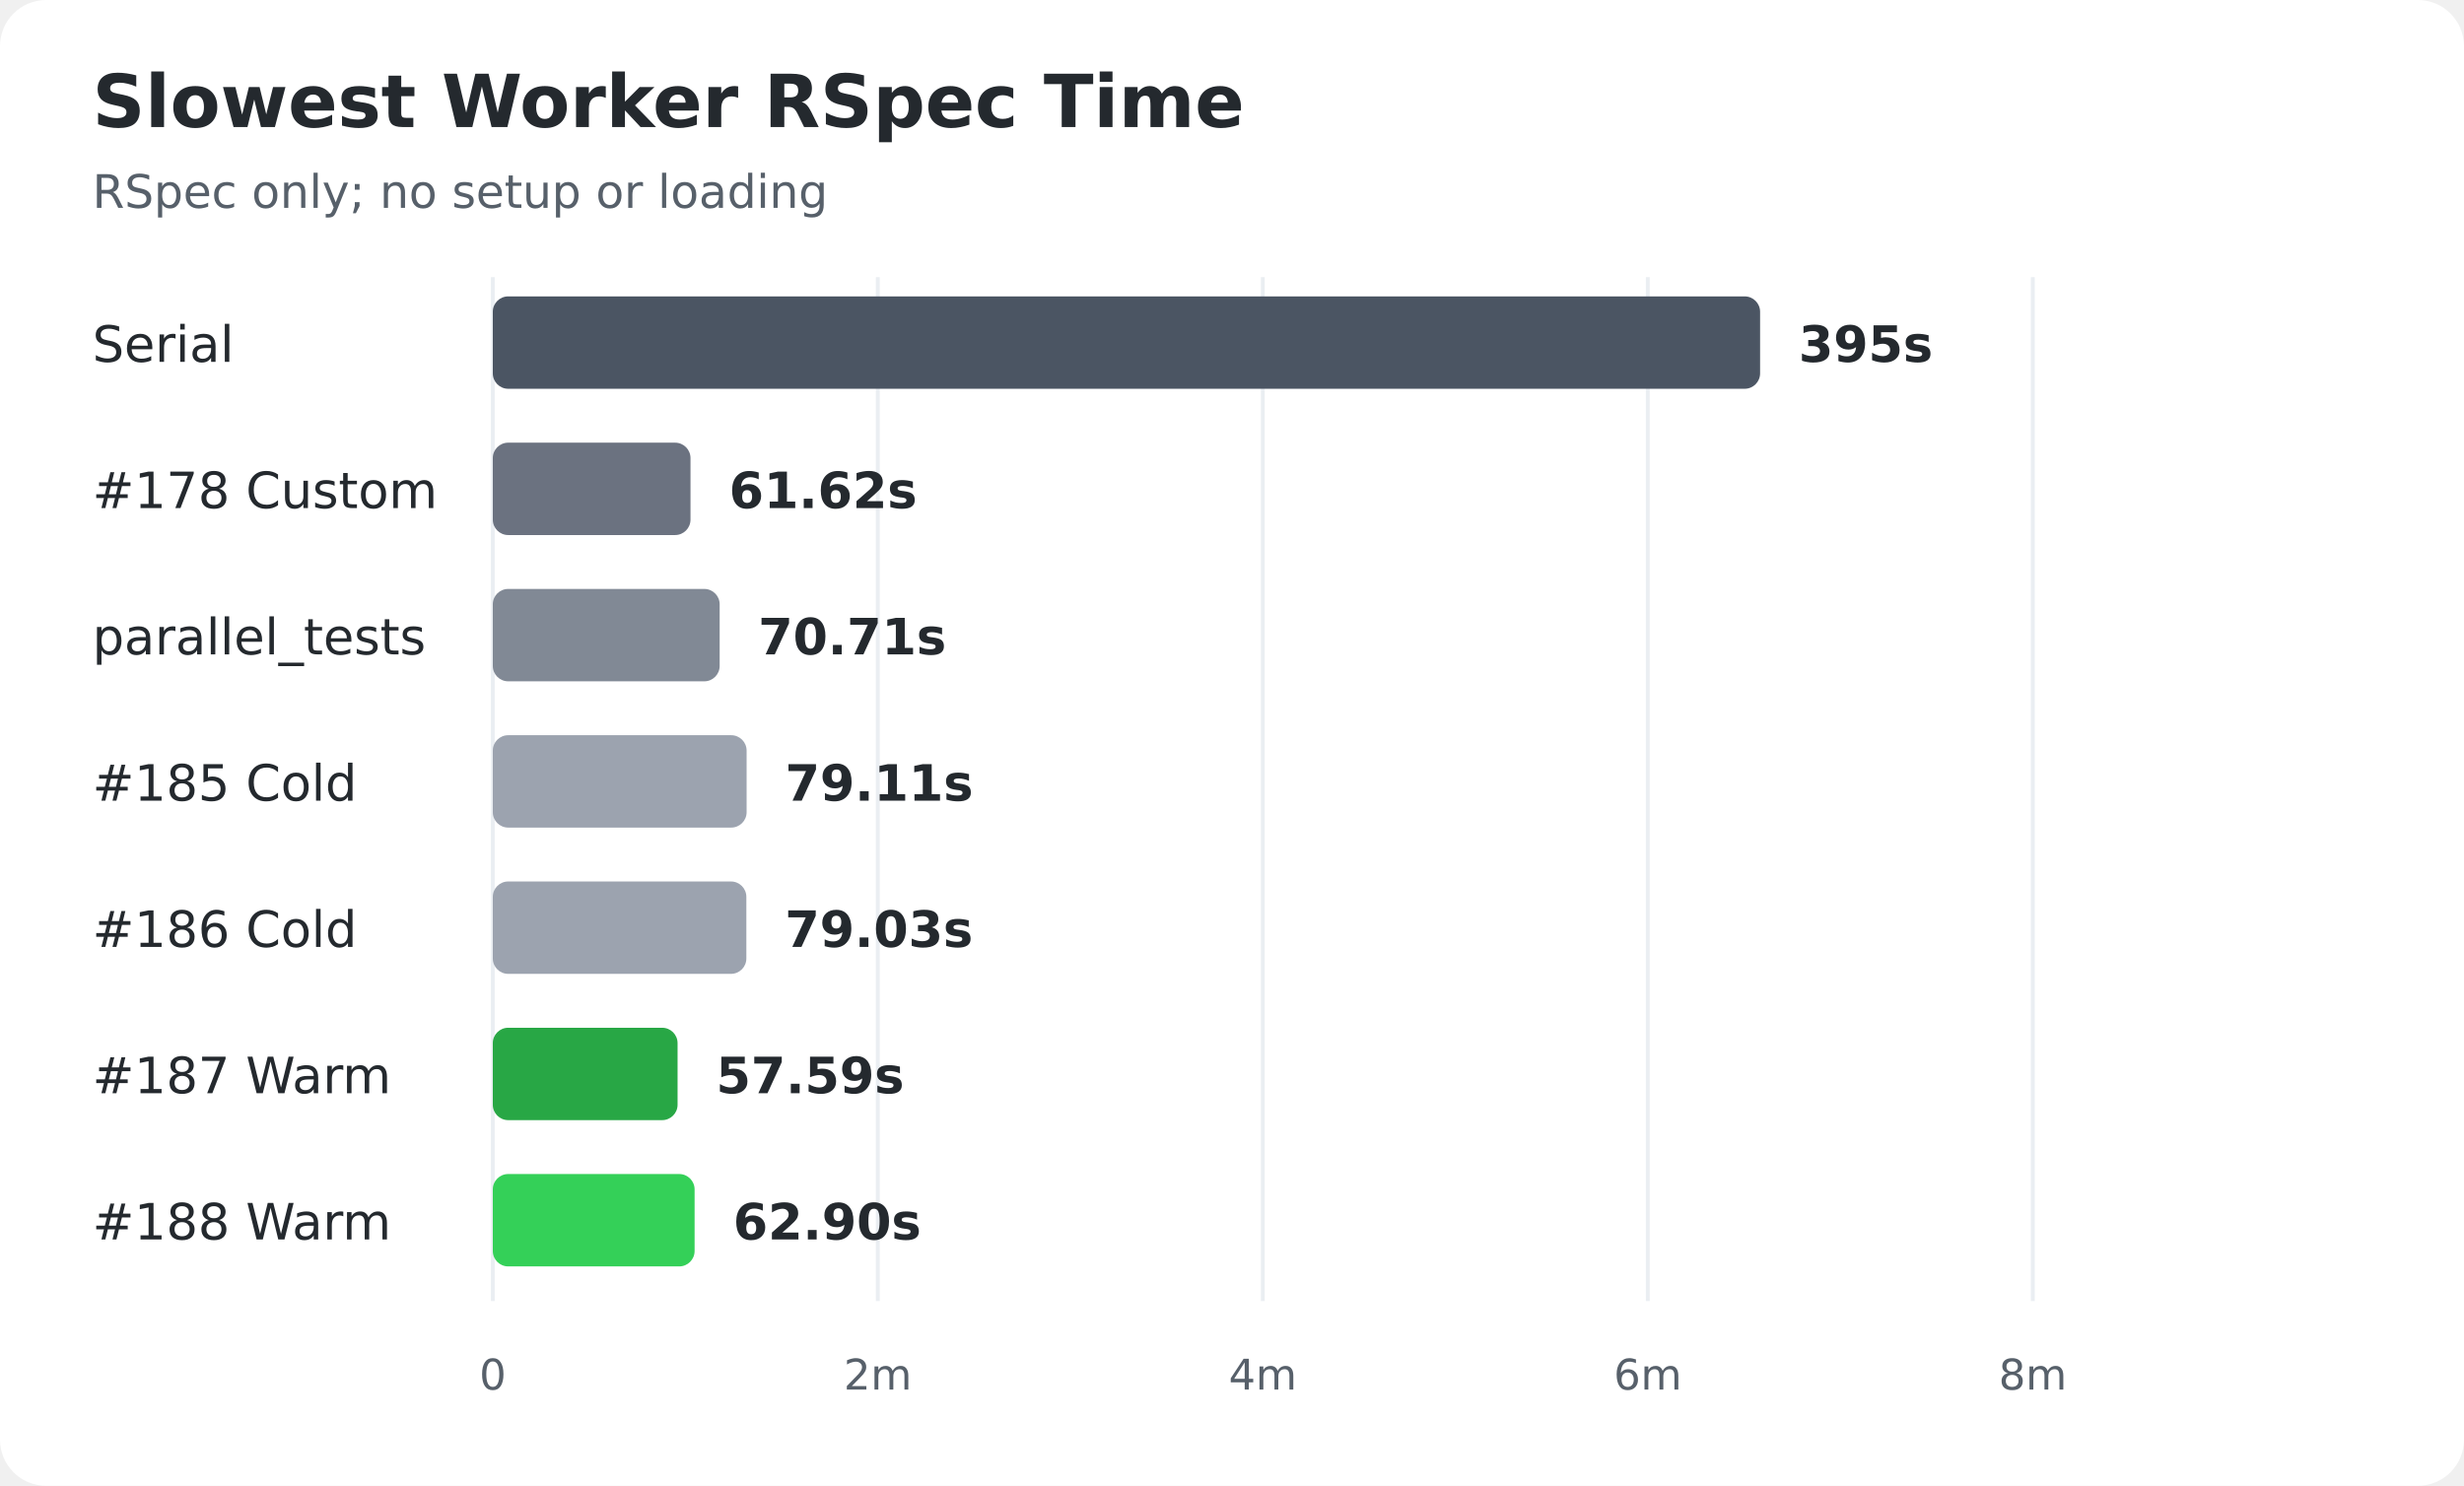
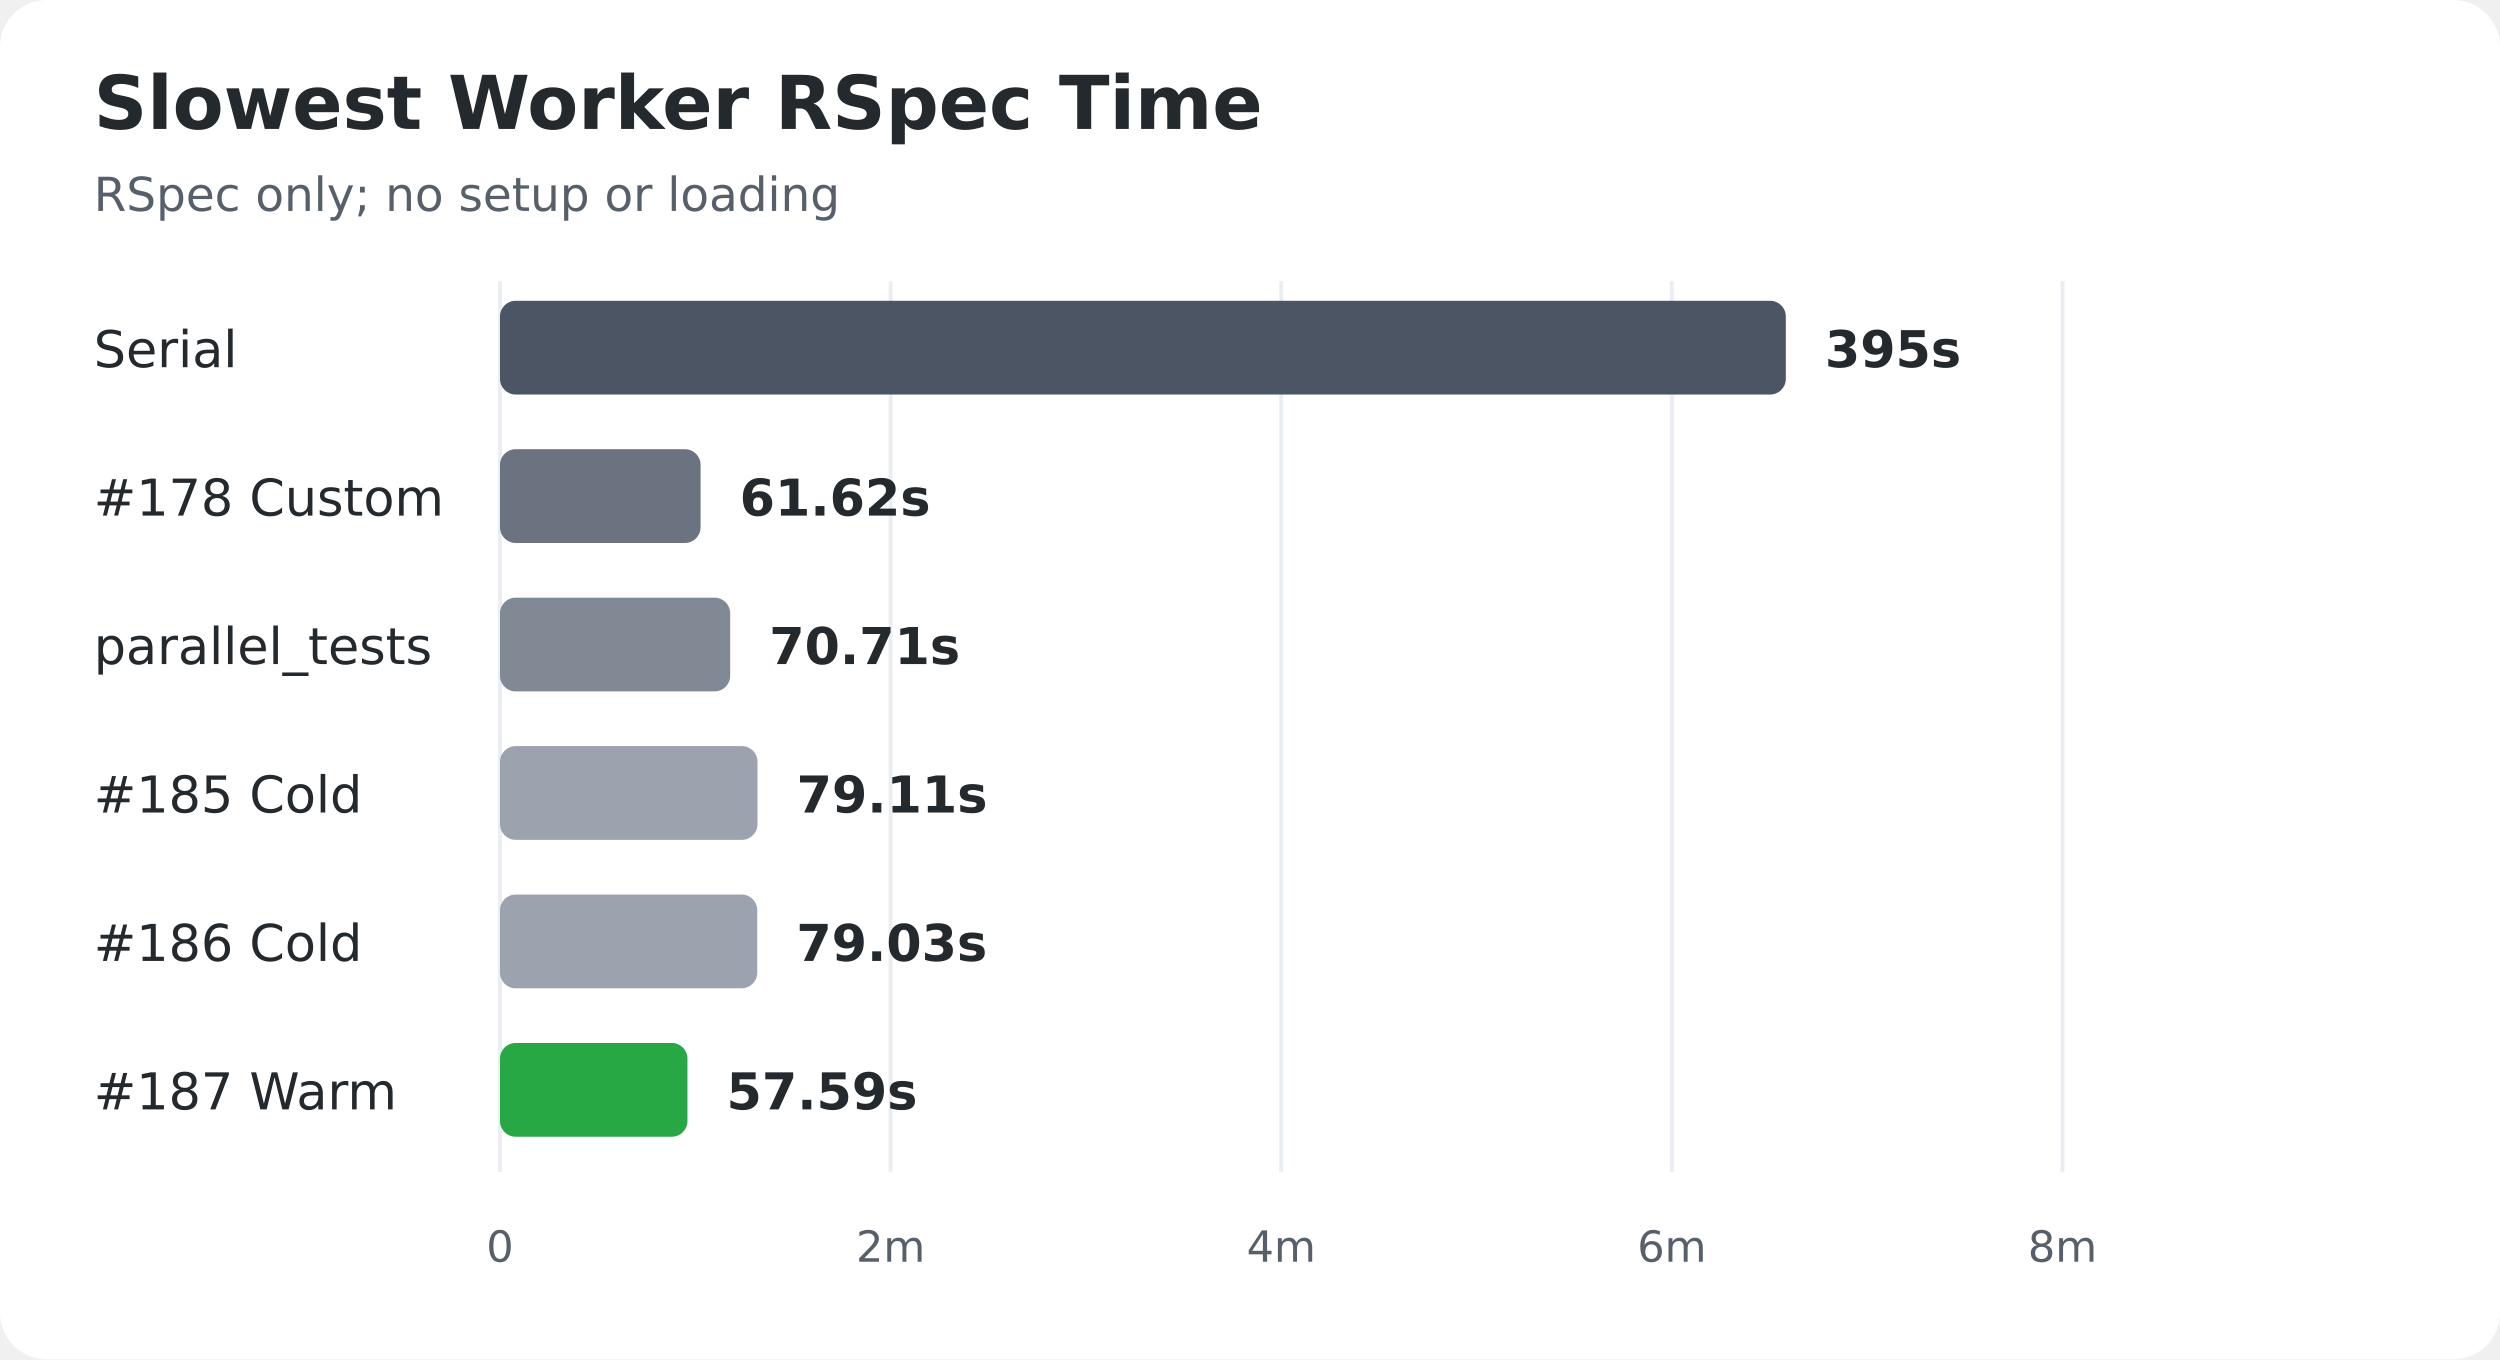
- <svg xmlns="http://www.w3.org/2000/svg" width="640" height="386" viewBox="0 0 640 386" role="img" aria-labelledby="title description">
-   <rect width="640" height="386" rx="12" fill="#ffffff" />
+ <svg xmlns="http://www.w3.org/2000/svg" width="640" height="348" viewBox="0 0 640 348" role="img" aria-labelledby="title description">
+   <rect width="640" height="348" rx="12" fill="#ffffff" />
  <g font-family="DejaVu Sans, sans-serif">
    <text x="24" y="33" fill="#24292e" font-size="19" font-weight="bold">Slowest Worker RSpec Time</text>
    <text x="24" y="54" fill="#57606a" font-size="12">RSpec only; no setup or loading</text>
    <g stroke="#eaeef2" stroke-width="1">
-       <path d="M128 72V338 M228 72V338 M328 72V338 M428 72V338 M528 72V338" />
+       <path d="M128 72V300 M228 72V300 M328 72V300 M428 72V300 M528 72V300" />
    </g>
    <g font-size="13" fill="#24292e">
      <text x="24" y="94">Serial</text>
      <text x="24" y="132">#178 Custom</text>
      <text x="24" y="170">parallel_tests</text>
      <text x="24" y="208">#185 Cold</text>
      <text x="24" y="246">#186 Cold</text>
      <text x="24" y="284">#187 Warm</text>
-       <text x="24" y="322">#188 Warm</text>
    </g>
    <rect x="128" y="77" width="329.167" height="24" rx="4" fill="#4b5563" />
    <rect x="128" y="115" width="51.350" height="24" rx="4" fill="#6b7280" />
    <rect x="128" y="153" width="58.925" height="24" rx="4" fill="#818995" />
    <g fill="#9ca3af">
      <rect x="128" y="191" width="65.925" height="24" rx="4" />
      <rect x="128" y="229" width="65.858" height="24" rx="4" />
    </g>
    <rect x="128" y="267" width="47.992" height="24" rx="4" fill="#28A745" />
-     <rect x="128" y="305" width="52.417" height="24" rx="4" fill="#34D058" />
    <g font-size="13" font-weight="bold" fill="#24292e">
      <text x="467.167" y="94">395s</text>
      <text x="189.350" y="132">61.62s</text>
      <text x="196.925" y="170">70.71s</text>
      <text x="203.925" y="208">79.11s</text>
      <text x="203.858" y="246">79.03s</text>
      <text x="185.992" y="284">57.59s</text>
-       <text x="190.417" y="322">62.90s</text>
    </g>
    <g font-size="11" fill="#57606a" text-anchor="middle">
-       <text x="128" y="361">0</text>
-       <text x="228" y="361">2m</text>
-       <text x="328" y="361">4m</text>
-       <text x="428" y="361">6m</text>
-       <text x="528" y="361">8m</text>
+       <text x="128" y="323">0</text>
+       <text x="228" y="323">2m</text>
+       <text x="328" y="323">4m</text>
+       <text x="428" y="323">6m</text>
+       <text x="528" y="323">8m</text>
    </g>
  </g>
</svg>
